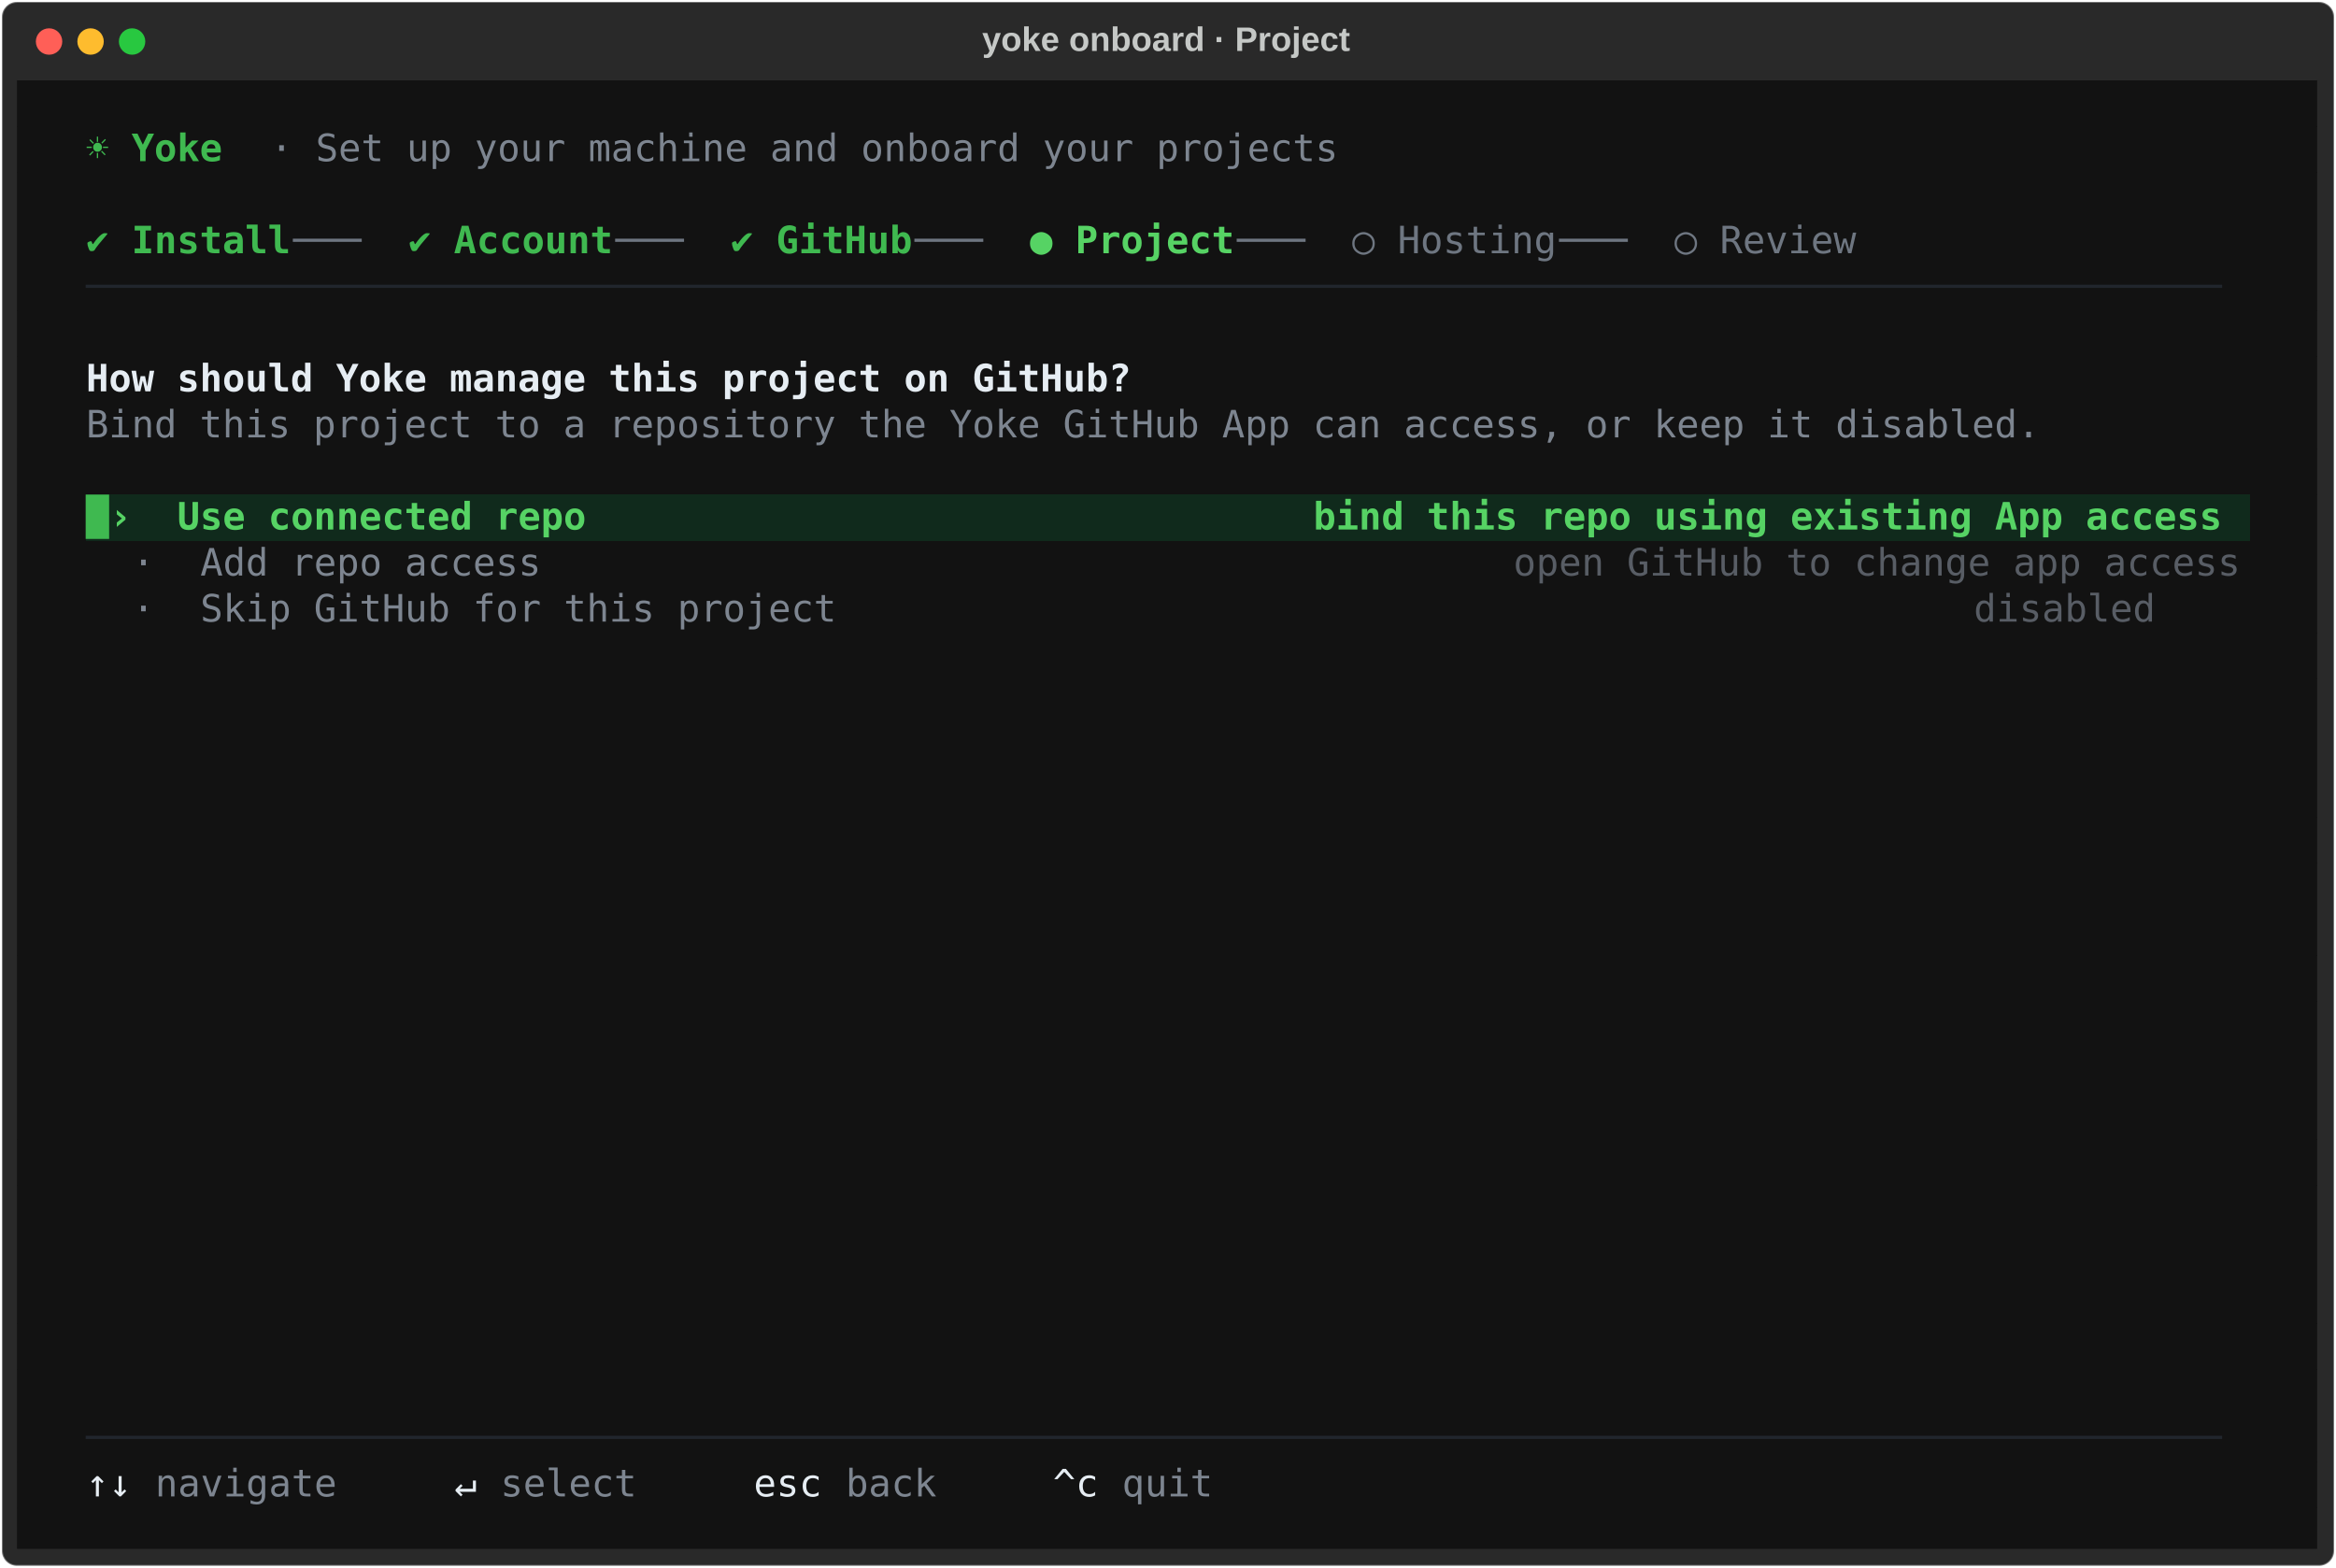
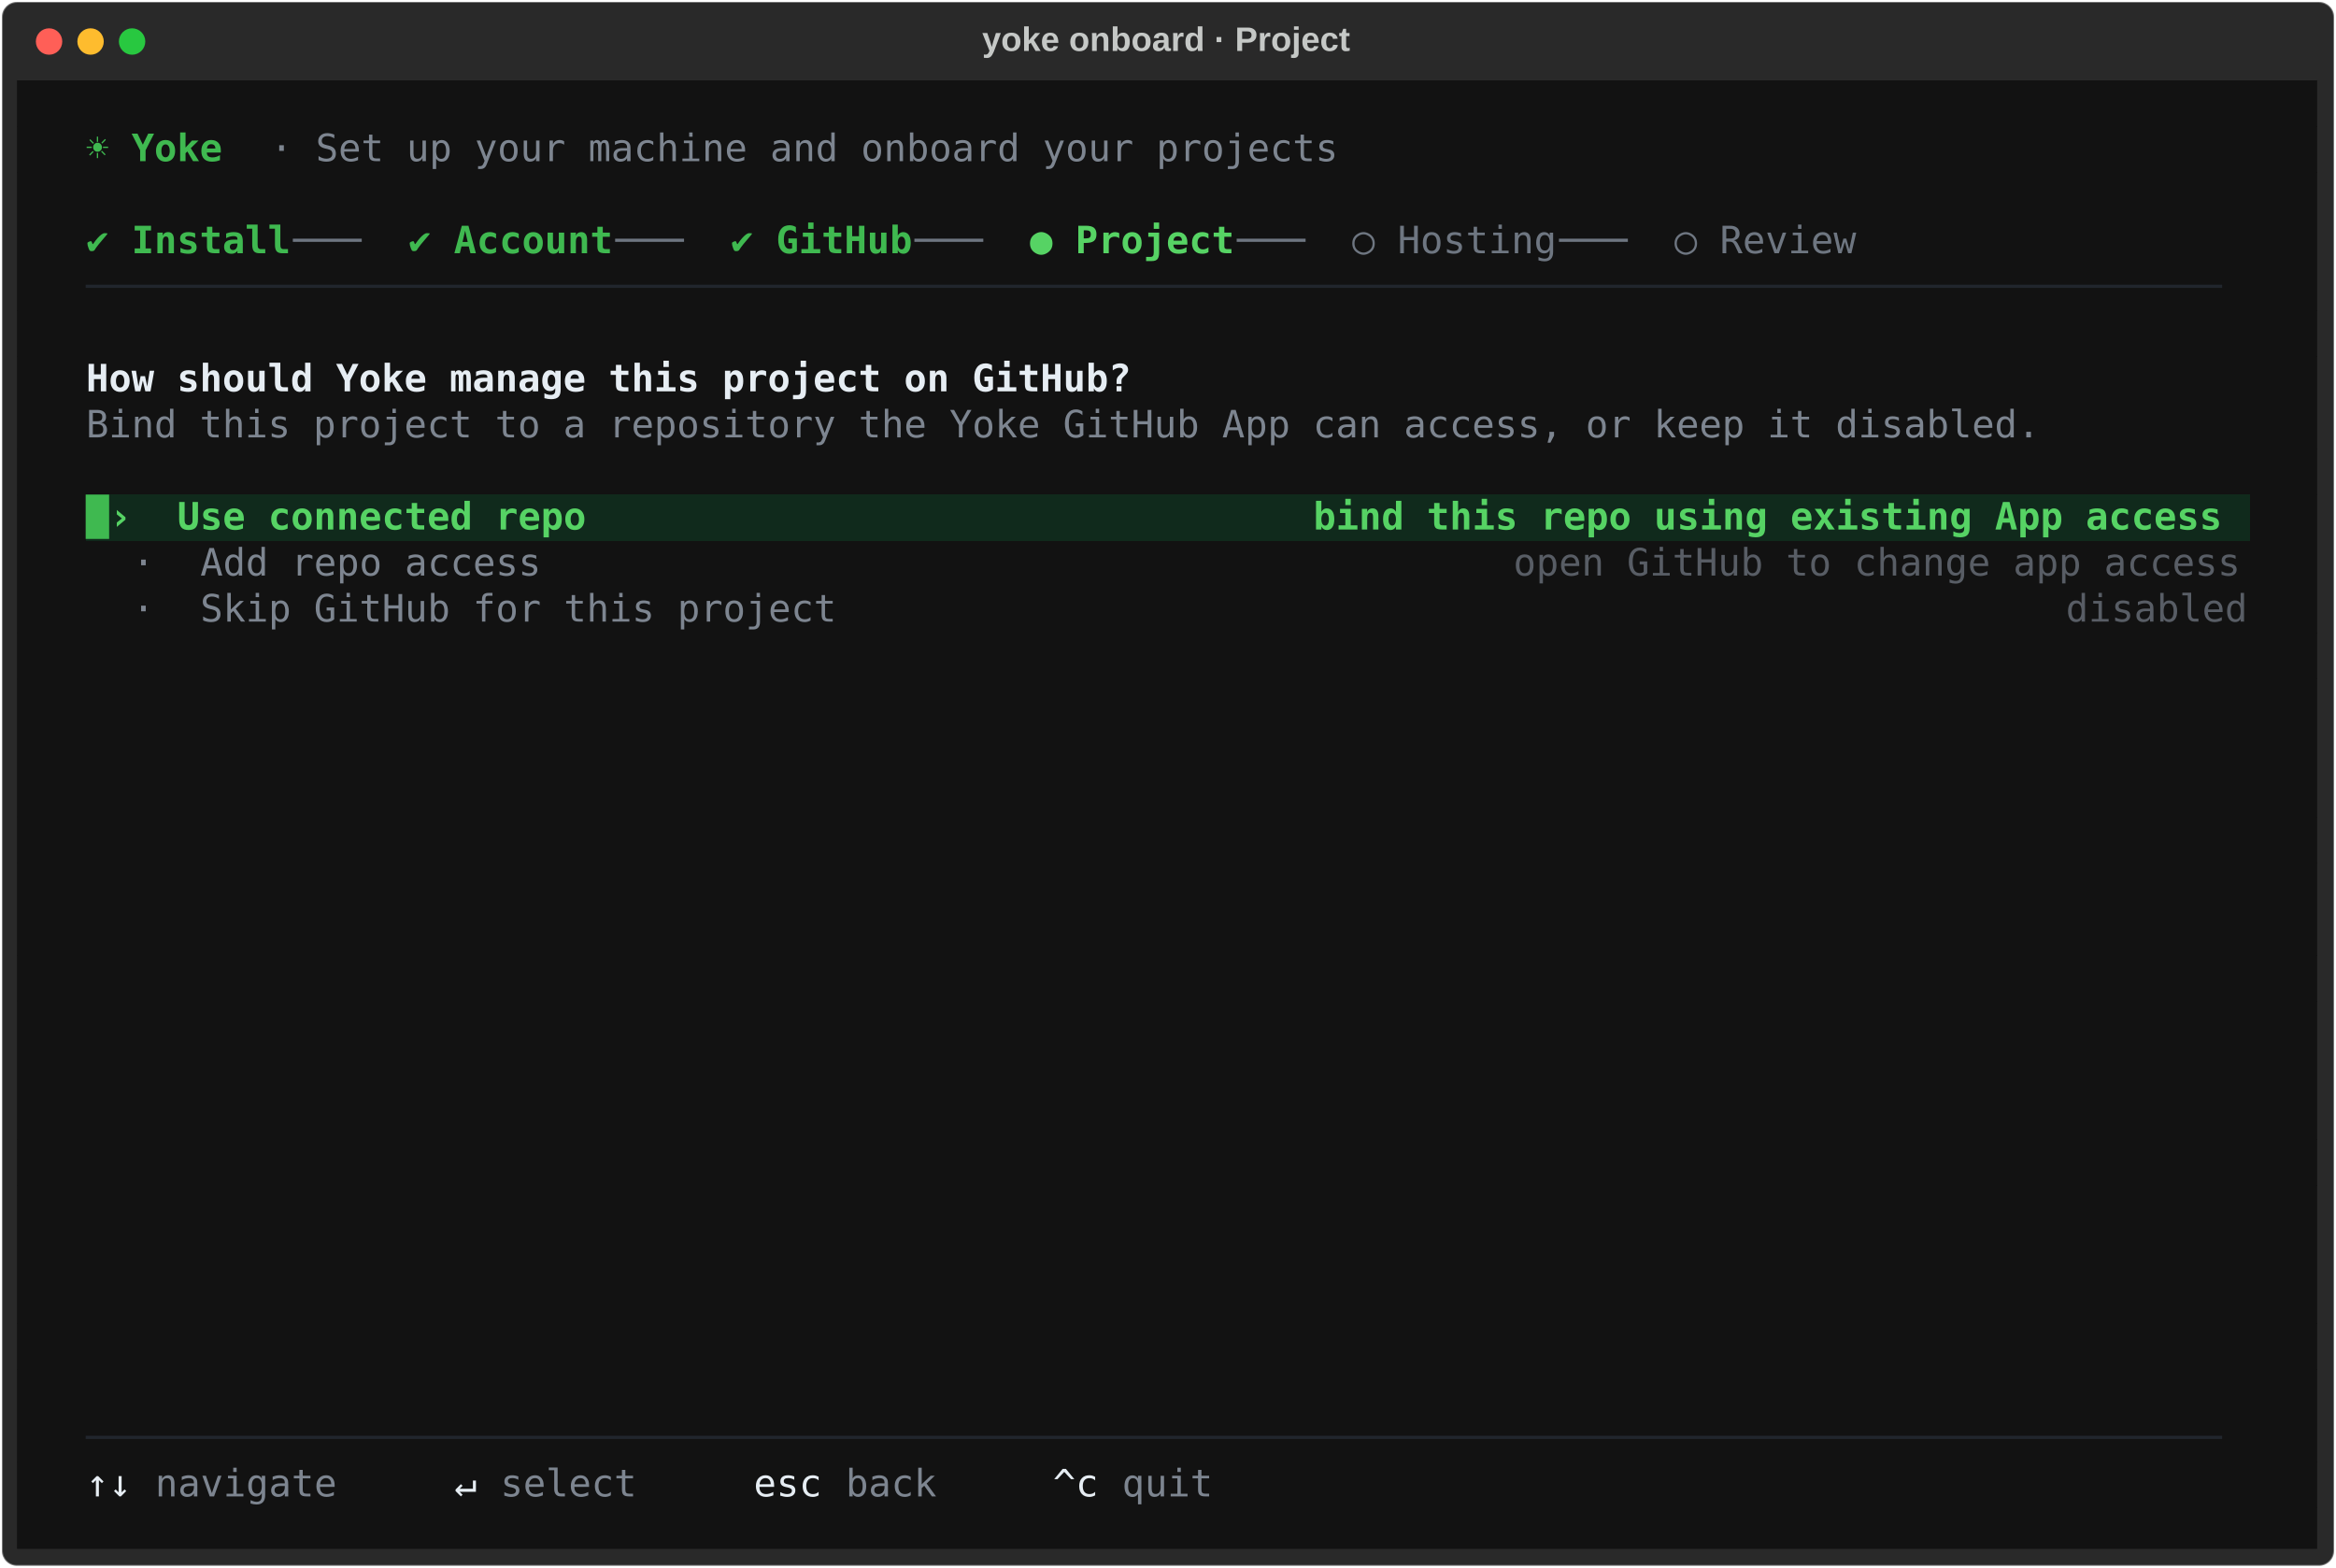
<svg xmlns="http://www.w3.org/2000/svg" class="rich-terminal" viewBox="0 0 1238 830.8">
  <style>

    @font-face {
        font-family: "Fira Code";
        src: local("FiraCode-Regular"),
                url("https://cdnjs.cloudflare.com/ajax/libs/firacode/{{VERSION}}/woff2/FiraCode-Regular.woff2") format("woff2"),
                url("https://cdnjs.cloudflare.com/ajax/libs/firacode/{{VERSION}}/woff/FiraCode-Regular.woff") format("woff");
        font-style: normal;
        font-weight: 400;
    }
    @font-face {
        font-family: "Fira Code";
        src: local("FiraCode-Bold"),
                url("https://cdnjs.cloudflare.com/ajax/libs/firacode/{{VERSION}}/woff2/FiraCode-Bold.woff2") format("woff2"),
                url("https://cdnjs.cloudflare.com/ajax/libs/firacode/{{VERSION}}/woff/FiraCode-Bold.woff") format("woff");
        font-style: bold;
        font-weight: 700;
    }

    .terminal-YOKE-matrix {
        font-family: Fira Code, monospace;
        font-size: 20px;
        line-height: 24.4px;
        font-variant-east-asian: full-width;
    }

    .terminal-YOKE-title {
        font-size: 18px;
        font-weight: bold;
        font-family: arial;
    }

.terminal-YOKE-r2 { fill: #3fb950;font-weight: bold }
.terminal-YOKE-r3 { fill: #e6edf3 }
.terminal-YOKE-r4 { fill: #7d8590 }
.terminal-YOKE-r5 { fill: #6e7681 }
.terminal-YOKE-r6 { fill: #56d364;font-weight: bold }
.terminal-YOKE-r7 { fill: #21262d }
.terminal-YOKE-r8 { fill: #e6edf3;font-weight: bold }
.terminal-YOKE-r9 { fill: #3fb950 }
.terminal-YOKE-r11 { fill: #585d65 }
    </style>
  <defs>
    <clipPath id="terminal-YOKE-clip-terminal">
      <rect x="0" y="0" width="1219.0" height="779.8" />
    </clipPath>
    <clipPath id="terminal-YOKE-line-0">
      <rect x="0" y="1.5" width="1220" height="24.65" />
    </clipPath>
    <clipPath id="terminal-YOKE-line-1">
      <rect x="0" y="25.9" width="1220" height="24.65" />
    </clipPath>
    <clipPath id="terminal-YOKE-line-2">
      <rect x="0" y="50.3" width="1220" height="24.65" />
    </clipPath>
    <clipPath id="terminal-YOKE-line-3">
      <rect x="0" y="74.7" width="1220" height="24.65" />
    </clipPath>
    <clipPath id="terminal-YOKE-line-4">
      <rect x="0" y="99.1" width="1220" height="24.65" />
    </clipPath>
    <clipPath id="terminal-YOKE-line-5">
      <rect x="0" y="123.5" width="1220" height="24.65" />
    </clipPath>
    <clipPath id="terminal-YOKE-line-6">
      <rect x="0" y="147.9" width="1220" height="24.65" />
    </clipPath>
    <clipPath id="terminal-YOKE-line-7">
      <rect x="0" y="172.3" width="1220" height="24.65" />
    </clipPath>
    <clipPath id="terminal-YOKE-line-8">
      <rect x="0" y="196.7" width="1220" height="24.65" />
    </clipPath>
    <clipPath id="terminal-YOKE-line-9">
      <rect x="0" y="221.1" width="1220" height="24.65" />
    </clipPath>
    <clipPath id="terminal-YOKE-line-10">
      <rect x="0" y="245.5" width="1220" height="24.65" />
    </clipPath>
    <clipPath id="terminal-YOKE-line-11">
      <rect x="0" y="269.9" width="1220" height="24.65" />
    </clipPath>
    <clipPath id="terminal-YOKE-line-12">
      <rect x="0" y="294.3" width="1220" height="24.65" />
    </clipPath>
    <clipPath id="terminal-YOKE-line-13">
      <rect x="0" y="318.7" width="1220" height="24.65" />
    </clipPath>
    <clipPath id="terminal-YOKE-line-14">
      <rect x="0" y="343.1" width="1220" height="24.65" />
    </clipPath>
    <clipPath id="terminal-YOKE-line-15">
      <rect x="0" y="367.5" width="1220" height="24.65" />
    </clipPath>
    <clipPath id="terminal-YOKE-line-16">
      <rect x="0" y="391.9" width="1220" height="24.65" />
    </clipPath>
    <clipPath id="terminal-YOKE-line-17">
      <rect x="0" y="416.3" width="1220" height="24.65" />
    </clipPath>
    <clipPath id="terminal-YOKE-line-18">
      <rect x="0" y="440.7" width="1220" height="24.65" />
    </clipPath>
    <clipPath id="terminal-YOKE-line-19">
      <rect x="0" y="465.1" width="1220" height="24.65" />
    </clipPath>
    <clipPath id="terminal-YOKE-line-20">
      <rect x="0" y="489.5" width="1220" height="24.65" />
    </clipPath>
    <clipPath id="terminal-YOKE-line-21">
      <rect x="0" y="513.9" width="1220" height="24.65" />
    </clipPath>
    <clipPath id="terminal-YOKE-line-22">
      <rect x="0" y="538.3" width="1220" height="24.65" />
    </clipPath>
    <clipPath id="terminal-YOKE-line-23">
      <rect x="0" y="562.7" width="1220" height="24.65" />
    </clipPath>
    <clipPath id="terminal-YOKE-line-24">
      <rect x="0" y="587.1" width="1220" height="24.65" />
    </clipPath>
    <clipPath id="terminal-YOKE-line-25">
      <rect x="0" y="611.5" width="1220" height="24.65" />
    </clipPath>
    <clipPath id="terminal-YOKE-line-26">
      <rect x="0" y="635.9" width="1220" height="24.65" />
    </clipPath>
    <clipPath id="terminal-YOKE-line-27">
      <rect x="0" y="660.3" width="1220" height="24.65" />
    </clipPath>
    <clipPath id="terminal-YOKE-line-28">
      <rect x="0" y="684.7" width="1220" height="24.65" />
    </clipPath>
    <clipPath id="terminal-YOKE-line-29">
      <rect x="0" y="709.1" width="1220" height="24.65" />
    </clipPath>
    <clipPath id="terminal-YOKE-line-30">
      <rect x="0" y="733.5" width="1220" height="24.65" />
    </clipPath>
  </defs>
  <rect fill="#292929" stroke="rgba(255,255,255,0.35)" stroke-width="1" x="1" y="1" width="1236" height="828.8" rx="8" />
  <text class="terminal-YOKE-title" fill="#c5c8c6" text-anchor="middle" x="618" y="27">yoke onboard · Project</text>
  <g transform="translate(26,22)">
    <circle cx="0" cy="0" r="7" fill="#ff5f57" />
    <circle cx="22" cy="0" r="7" fill="#febc2e" />
    <circle cx="44" cy="0" r="7" fill="#28c840" />
  </g>
  <g transform="translate(9, 41)" clip-path="url(#terminal-YOKE-clip-terminal)">
    <rect fill="#121212" x="0" y="1.5" width="1220" height="24.65" shape-rendering="crispEdges" />
    <rect fill="#121212" x="0" y="25.9" width="36.6" height="24.65" shape-rendering="crispEdges" />
    <rect fill="#121212" x="36.6" y="25.9" width="73.2" height="24.65" shape-rendering="crispEdges" />
    <rect fill="#121212" x="109.8" y="25.9" width="24.4" height="24.65" shape-rendering="crispEdges" />
    <rect fill="#121212" x="134.2" y="25.9" width="573.4" height="24.65" shape-rendering="crispEdges" />
    <rect fill="#121212" x="707.6" y="25.9" width="512.4" height="24.65" shape-rendering="crispEdges" />
    <rect fill="#121212" x="0" y="50.3" width="1220" height="24.65" shape-rendering="crispEdges" />
    <rect fill="#121212" x="0" y="74.7" width="36.6" height="24.65" shape-rendering="crispEdges" />
    <rect fill="#121212" x="36.6" y="74.7" width="109.8" height="24.65" shape-rendering="crispEdges" />
    <rect fill="#121212" x="146.4" y="74.7" width="61" height="24.65" shape-rendering="crispEdges" />
    <rect fill="#121212" x="207.4" y="74.7" width="109.8" height="24.65" shape-rendering="crispEdges" />
    <rect fill="#121212" x="317.2" y="74.7" width="61" height="24.65" shape-rendering="crispEdges" />
    <rect fill="#121212" x="378.2" y="74.7" width="97.6" height="24.65" shape-rendering="crispEdges" />
    <rect fill="#121212" x="475.8" y="74.7" width="61" height="24.65" shape-rendering="crispEdges" />
    <rect fill="#121212" x="536.8" y="74.7" width="109.8" height="24.65" shape-rendering="crispEdges" />
    <rect fill="#121212" x="646.6" y="74.7" width="61" height="24.65" shape-rendering="crispEdges" />
    <rect fill="#121212" x="707.6" y="74.7" width="109.8" height="24.65" shape-rendering="crispEdges" />
    <rect fill="#121212" x="817.4" y="74.7" width="61" height="24.65" shape-rendering="crispEdges" />
    <rect fill="#121212" x="878.4" y="74.7" width="97.6" height="24.65" shape-rendering="crispEdges" />
    <rect fill="#121212" x="976" y="74.7" width="244" height="24.65" shape-rendering="crispEdges" />
    <rect fill="#121212" x="0" y="99.1" width="36.6" height="24.65" shape-rendering="crispEdges" />
    <rect fill="#121212" x="36.6" y="99.1" width="1146.8" height="24.65" shape-rendering="crispEdges" />
    <rect fill="#121212" x="1183.4" y="99.1" width="36.6" height="24.65" shape-rendering="crispEdges" />
    <rect fill="#121212" x="0" y="123.5" width="1220" height="24.65" shape-rendering="crispEdges" />
    <rect fill="#121212" x="0" y="147.9" width="36.6" height="24.65" shape-rendering="crispEdges" />
    <rect fill="#121212" x="36.6" y="147.9" width="561.2" height="24.65" shape-rendering="crispEdges" />
    <rect fill="#121212" x="597.8" y="147.9" width="622.2" height="24.65" shape-rendering="crispEdges" />
    <rect fill="#121212" x="0" y="172.3" width="36.6" height="24.65" shape-rendering="crispEdges" />
-     <rect fill="#121212" x="36.6" y="172.3" width="1098" height="24.65" shape-rendering="crispEdges" />
-     <rect fill="#121212" x="1134.6" y="172.3" width="48.8" height="24.65" shape-rendering="crispEdges" />
+     <rect fill="#121212" x="36.6" y="172.3" width="1049.2" height="24.65" shape-rendering="crispEdges" />
+     <rect fill="#121212" x="1085.8" y="172.3" width="97.6" height="24.65" shape-rendering="crispEdges" />
    <rect fill="#121212" x="1183.4" y="172.3" width="36.6" height="24.65" shape-rendering="crispEdges" />
    <rect fill="#121212" x="0" y="196.7" width="36.6" height="24.65" shape-rendering="crispEdges" />
    <rect fill="#121212" x="36.6" y="196.7" width="0" height="24.65" shape-rendering="crispEdges" />
    <rect fill="#121212" x="36.6" y="196.7" width="1183.4" height="24.65" shape-rendering="crispEdges" />
    <rect fill="#121212" x="0" y="221.1" width="36.6" height="24.65" shape-rendering="crispEdges" />
    <rect fill="#102a1c" x="36.6" y="221.1" width="12.2" height="24.65" shape-rendering="crispEdges" />
    <rect fill="#102a1c" x="48.8" y="221.1" width="1134.6" height="24.65" shape-rendering="crispEdges" />
    <rect fill="#121212" x="1183.4" y="221.1" width="36.6" height="24.65" shape-rendering="crispEdges" />
    <rect fill="#121212" x="0" y="245.5" width="36.6" height="24.65" shape-rendering="crispEdges" />
    <rect fill="#121212" x="36.6" y="245.5" width="12.2" height="24.65" shape-rendering="crispEdges" />
    <rect fill="#121212" x="48.8" y="245.5" width="12.2" height="24.65" shape-rendering="crispEdges" />
    <rect fill="#121212" x="61" y="245.5" width="732" height="24.65" shape-rendering="crispEdges" />
    <rect fill="#121212" x="793" y="245.5" width="390.4" height="24.65" shape-rendering="crispEdges" />
    <rect fill="#121212" x="1183.4" y="245.5" width="36.6" height="24.65" shape-rendering="crispEdges" />
    <rect fill="#121212" x="0" y="269.9" width="36.6" height="24.65" shape-rendering="crispEdges" />
    <rect fill="#121212" x="36.6" y="269.9" width="12.2" height="24.65" shape-rendering="crispEdges" />
    <rect fill="#121212" x="48.8" y="269.9" width="12.2" height="24.65" shape-rendering="crispEdges" />
-     <rect fill="#121212" x="61" y="269.9" width="976" height="24.65" shape-rendering="crispEdges" />
-     <rect fill="#121212" x="1037" y="269.9" width="146.4" height="24.65" shape-rendering="crispEdges" />
+     <rect fill="#121212" x="61" y="269.9" width="1024.8" height="24.65" shape-rendering="crispEdges" />
+     <rect fill="#121212" x="1085.8" y="269.9" width="97.6" height="24.65" shape-rendering="crispEdges" />
    <rect fill="#121212" x="1183.4" y="269.9" width="36.6" height="24.65" shape-rendering="crispEdges" />
    <rect fill="#121212" x="0" y="294.3" width="36.6" height="24.65" shape-rendering="crispEdges" />
    <rect fill="#121212" x="36.6" y="294.3" width="1183.4" height="24.65" shape-rendering="crispEdges" />
    <rect fill="#121212" x="0" y="318.7" width="36.6" height="24.65" shape-rendering="crispEdges" />
    <rect fill="#121212" x="36.6" y="318.7" width="1183.4" height="24.65" shape-rendering="crispEdges" />
    <rect fill="#121212" x="0" y="343.1" width="36.6" height="24.65" shape-rendering="crispEdges" />
    <rect fill="#121212" x="36.6" y="343.1" width="1183.4" height="24.65" shape-rendering="crispEdges" />
    <rect fill="#121212" x="0" y="367.5" width="36.6" height="24.65" shape-rendering="crispEdges" />
    <rect fill="#121212" x="36.6" y="367.5" width="1183.4" height="24.65" shape-rendering="crispEdges" />
    <rect fill="#121212" x="0" y="391.9" width="36.6" height="24.65" shape-rendering="crispEdges" />
    <rect fill="#121212" x="36.6" y="391.9" width="1183.4" height="24.65" shape-rendering="crispEdges" />
    <rect fill="#121212" x="0" y="416.3" width="36.6" height="24.65" shape-rendering="crispEdges" />
    <rect fill="#121212" x="36.6" y="416.3" width="1183.4" height="24.65" shape-rendering="crispEdges" />
    <rect fill="#121212" x="0" y="440.7" width="36.6" height="24.65" shape-rendering="crispEdges" />
    <rect fill="#121212" x="36.6" y="440.7" width="1183.4" height="24.65" shape-rendering="crispEdges" />
    <rect fill="#121212" x="0" y="465.1" width="36.6" height="24.65" shape-rendering="crispEdges" />
    <rect fill="#121212" x="36.6" y="465.1" width="1183.4" height="24.65" shape-rendering="crispEdges" />
    <rect fill="#121212" x="0" y="489.5" width="36.6" height="24.65" shape-rendering="crispEdges" />
    <rect fill="#121212" x="36.6" y="489.5" width="1183.4" height="24.65" shape-rendering="crispEdges" />
    <rect fill="#121212" x="0" y="513.9" width="36.6" height="24.65" shape-rendering="crispEdges" />
    <rect fill="#121212" x="36.6" y="513.9" width="1183.4" height="24.65" shape-rendering="crispEdges" />
    <rect fill="#121212" x="0" y="538.3" width="36.6" height="24.65" shape-rendering="crispEdges" />
    <rect fill="#121212" x="36.6" y="538.3" width="1183.4" height="24.65" shape-rendering="crispEdges" />
    <rect fill="#121212" x="0" y="562.7" width="36.6" height="24.65" shape-rendering="crispEdges" />
    <rect fill="#121212" x="36.6" y="562.7" width="1183.4" height="24.65" shape-rendering="crispEdges" />
    <rect fill="#121212" x="0" y="587.1" width="36.6" height="24.65" shape-rendering="crispEdges" />
    <rect fill="#121212" x="36.6" y="587.1" width="1183.4" height="24.65" shape-rendering="crispEdges" />
    <rect fill="#121212" x="0" y="611.5" width="36.6" height="24.65" shape-rendering="crispEdges" />
    <rect fill="#121212" x="36.6" y="611.5" width="1183.4" height="24.65" shape-rendering="crispEdges" />
    <rect fill="#121212" x="0" y="635.9" width="36.6" height="24.65" shape-rendering="crispEdges" />
    <rect fill="#121212" x="36.6" y="635.9" width="1183.4" height="24.65" shape-rendering="crispEdges" />
    <rect fill="#121212" x="0" y="660.3" width="36.6" height="24.65" shape-rendering="crispEdges" />
    <rect fill="#121212" x="36.6" y="660.3" width="1183.4" height="24.65" shape-rendering="crispEdges" />
    <rect fill="#121212" x="0" y="684.7" width="36.6" height="24.65" shape-rendering="crispEdges" />
    <rect fill="#121212" x="36.6" y="684.7" width="1183.4" height="24.65" shape-rendering="crispEdges" />
    <rect fill="#121212" x="0" y="709.1" width="36.6" height="24.65" shape-rendering="crispEdges" />
    <rect fill="#121212" x="36.6" y="709.1" width="1146.8" height="24.65" shape-rendering="crispEdges" />
    <rect fill="#121212" x="1183.4" y="709.1" width="36.6" height="24.65" shape-rendering="crispEdges" />
    <rect fill="#121212" x="0" y="733.5" width="36.6" height="24.65" shape-rendering="crispEdges" />
    <rect fill="#121212" x="36.6" y="733.5" width="24.4" height="24.65" shape-rendering="crispEdges" />
    <rect fill="#121212" x="61" y="733.5" width="12.2" height="24.65" shape-rendering="crispEdges" />
    <rect fill="#121212" x="73.2" y="733.5" width="97.6" height="24.65" shape-rendering="crispEdges" />
    <rect fill="#121212" x="170.8" y="733.5" width="61" height="24.65" shape-rendering="crispEdges" />
    <rect fill="#121212" x="231.8" y="733.5" width="12.2" height="24.65" shape-rendering="crispEdges" />
    <rect fill="#121212" x="244" y="733.5" width="12.2" height="24.65" shape-rendering="crispEdges" />
    <rect fill="#121212" x="256.2" y="733.5" width="73.2" height="24.65" shape-rendering="crispEdges" />
    <rect fill="#121212" x="329.4" y="733.5" width="61" height="24.65" shape-rendering="crispEdges" />
    <rect fill="#121212" x="390.4" y="733.5" width="36.6" height="24.65" shape-rendering="crispEdges" />
    <rect fill="#121212" x="427" y="733.5" width="12.2" height="24.65" shape-rendering="crispEdges" />
    <rect fill="#121212" x="439.2" y="733.5" width="48.8" height="24.65" shape-rendering="crispEdges" />
    <rect fill="#121212" x="488" y="733.5" width="61" height="24.65" shape-rendering="crispEdges" />
    <rect fill="#121212" x="549" y="733.5" width="24.4" height="24.65" shape-rendering="crispEdges" />
    <rect fill="#121212" x="573.4" y="733.5" width="12.2" height="24.65" shape-rendering="crispEdges" />
    <rect fill="#121212" x="585.6" y="733.5" width="48.8" height="24.65" shape-rendering="crispEdges" />
    <rect fill="#121212" x="634.4" y="733.5" width="585.6" height="24.65" shape-rendering="crispEdges" />
    <rect fill="#121212" x="0" y="757.9" width="1220" height="24.65" shape-rendering="crispEdges" />
    <g class="terminal-YOKE-matrix">
      <text class="terminal-YOKE-r2" x="36.6" y="44.4" textLength="73.2" clip-path="url(#terminal-YOKE-line-1)">☀ Yoke</text>
      <text class="terminal-YOKE-r4" x="134.2" y="44.4" textLength="573.4" clip-path="url(#terminal-YOKE-line-1)">· Set up your machine and onboard your projects</text>
      <text class="terminal-YOKE-r2" x="36.6" y="93.2" textLength="109.8" clip-path="url(#terminal-YOKE-line-3)">✔ Install</text>
      <text class="terminal-YOKE-r5" x="146.4" y="93.2" textLength="61" clip-path="url(#terminal-YOKE-line-3)"> ─── </text>
      <text class="terminal-YOKE-r2" x="207.4" y="93.2" textLength="109.8" clip-path="url(#terminal-YOKE-line-3)">✔ Account</text>
      <text class="terminal-YOKE-r5" x="317.2" y="93.2" textLength="61" clip-path="url(#terminal-YOKE-line-3)"> ─── </text>
      <text class="terminal-YOKE-r2" x="378.2" y="93.2" textLength="97.6" clip-path="url(#terminal-YOKE-line-3)">✔ GitHub</text>
      <text class="terminal-YOKE-r5" x="475.8" y="93.2" textLength="61" clip-path="url(#terminal-YOKE-line-3)"> ─── </text>
      <text class="terminal-YOKE-r6" x="536.8" y="93.2" textLength="109.8" clip-path="url(#terminal-YOKE-line-3)">● Project</text>
      <text class="terminal-YOKE-r5" x="646.6" y="93.2" textLength="61" clip-path="url(#terminal-YOKE-line-3)"> ─── </text>
      <text class="terminal-YOKE-r5" x="707.6" y="93.2" textLength="109.8" clip-path="url(#terminal-YOKE-line-3)">○ Hosting</text>
      <text class="terminal-YOKE-r5" x="817.4" y="93.2" textLength="61" clip-path="url(#terminal-YOKE-line-3)"> ─── </text>
      <text class="terminal-YOKE-r5" x="878.4" y="93.2" textLength="97.6" clip-path="url(#terminal-YOKE-line-3)">○ Review</text>
      <text class="terminal-YOKE-r7" x="36.6" y="117.6" textLength="1146.8" clip-path="url(#terminal-YOKE-line-4)">──────────────────────────────────────────────────────────────────────────────────────────────</text>
      <text class="terminal-YOKE-r8" x="36.6" y="166.4" textLength="561.2" clip-path="url(#terminal-YOKE-line-6)">How should Yoke manage this project on GitHub?</text>
-       <text class="terminal-YOKE-r4" x="36.6" y="190.8" textLength="1098" clip-path="url(#terminal-YOKE-line-7)">Bind this project to a repository the Yoke GitHub App can access, or keep it disabled.</text>
+       <text class="terminal-YOKE-r4" x="36.6" y="190.8" textLength="1049.2" clip-path="url(#terminal-YOKE-line-7)">Bind this project to a repository the Yoke GitHub App can access, or keep it disabled.</text>
      <text class="terminal-YOKE-r9" x="36.6" y="239.6" textLength="12.2" clip-path="url(#terminal-YOKE-line-9)">█</text>
      <text class="terminal-YOKE-r6" x="48.8" y="239.6" textLength="1134.6" clip-path="url(#terminal-YOKE-line-9)">›  Use connected repo                                bind this repo using existing App access</text>
      <text class="terminal-YOKE-r4" x="61" y="264" textLength="732" clip-path="url(#terminal-YOKE-line-10)">·  Add repo access                                          </text>
      <text class="terminal-YOKE-r11" x="793" y="264" textLength="390.4" clip-path="url(#terminal-YOKE-line-10)">open GitHub to change app access</text>
-       <text class="terminal-YOKE-r4" x="61" y="288.4" textLength="976" clip-path="url(#terminal-YOKE-line-11)">·  Skip GitHub for this project                                                 </text>
-       <text class="terminal-YOKE-r11" x="1037" y="288.4" textLength="146.4" clip-path="url(#terminal-YOKE-line-11)">disabled</text>
+       <text class="terminal-YOKE-r4" x="61" y="288.4" textLength="1024.8" clip-path="url(#terminal-YOKE-line-11)">·  Skip GitHub for this project                                                     </text>
+       <text class="terminal-YOKE-r11" x="1085.8" y="288.4" textLength="97.6" clip-path="url(#terminal-YOKE-line-11)">disabled</text>
      <text class="terminal-YOKE-r7" x="36.6" y="727.6" textLength="1146.8" clip-path="url(#terminal-YOKE-line-29)">──────────────────────────────────────────────────────────────────────────────────────────────</text>
      <text class="terminal-YOKE-r3" x="36.6" y="752" textLength="24.4" clip-path="url(#terminal-YOKE-line-30)">↑↓</text>
      <text class="terminal-YOKE-r4" x="73.2" y="752" textLength="97.6" clip-path="url(#terminal-YOKE-line-30)">navigate</text>
      <text class="terminal-YOKE-r3" x="231.8" y="752" textLength="12.2" clip-path="url(#terminal-YOKE-line-30)">↵</text>
      <text class="terminal-YOKE-r4" x="256.2" y="752" textLength="73.2" clip-path="url(#terminal-YOKE-line-30)">select</text>
      <text class="terminal-YOKE-r3" x="390.4" y="752" textLength="36.6" clip-path="url(#terminal-YOKE-line-30)">esc</text>
      <text class="terminal-YOKE-r4" x="439.2" y="752" textLength="48.8" clip-path="url(#terminal-YOKE-line-30)">back</text>
      <text class="terminal-YOKE-r3" x="549" y="752" textLength="24.4" clip-path="url(#terminal-YOKE-line-30)">^c</text>
      <text class="terminal-YOKE-r4" x="585.6" y="752" textLength="48.8" clip-path="url(#terminal-YOKE-line-30)">quit</text>
    </g>
  </g>
</svg>
